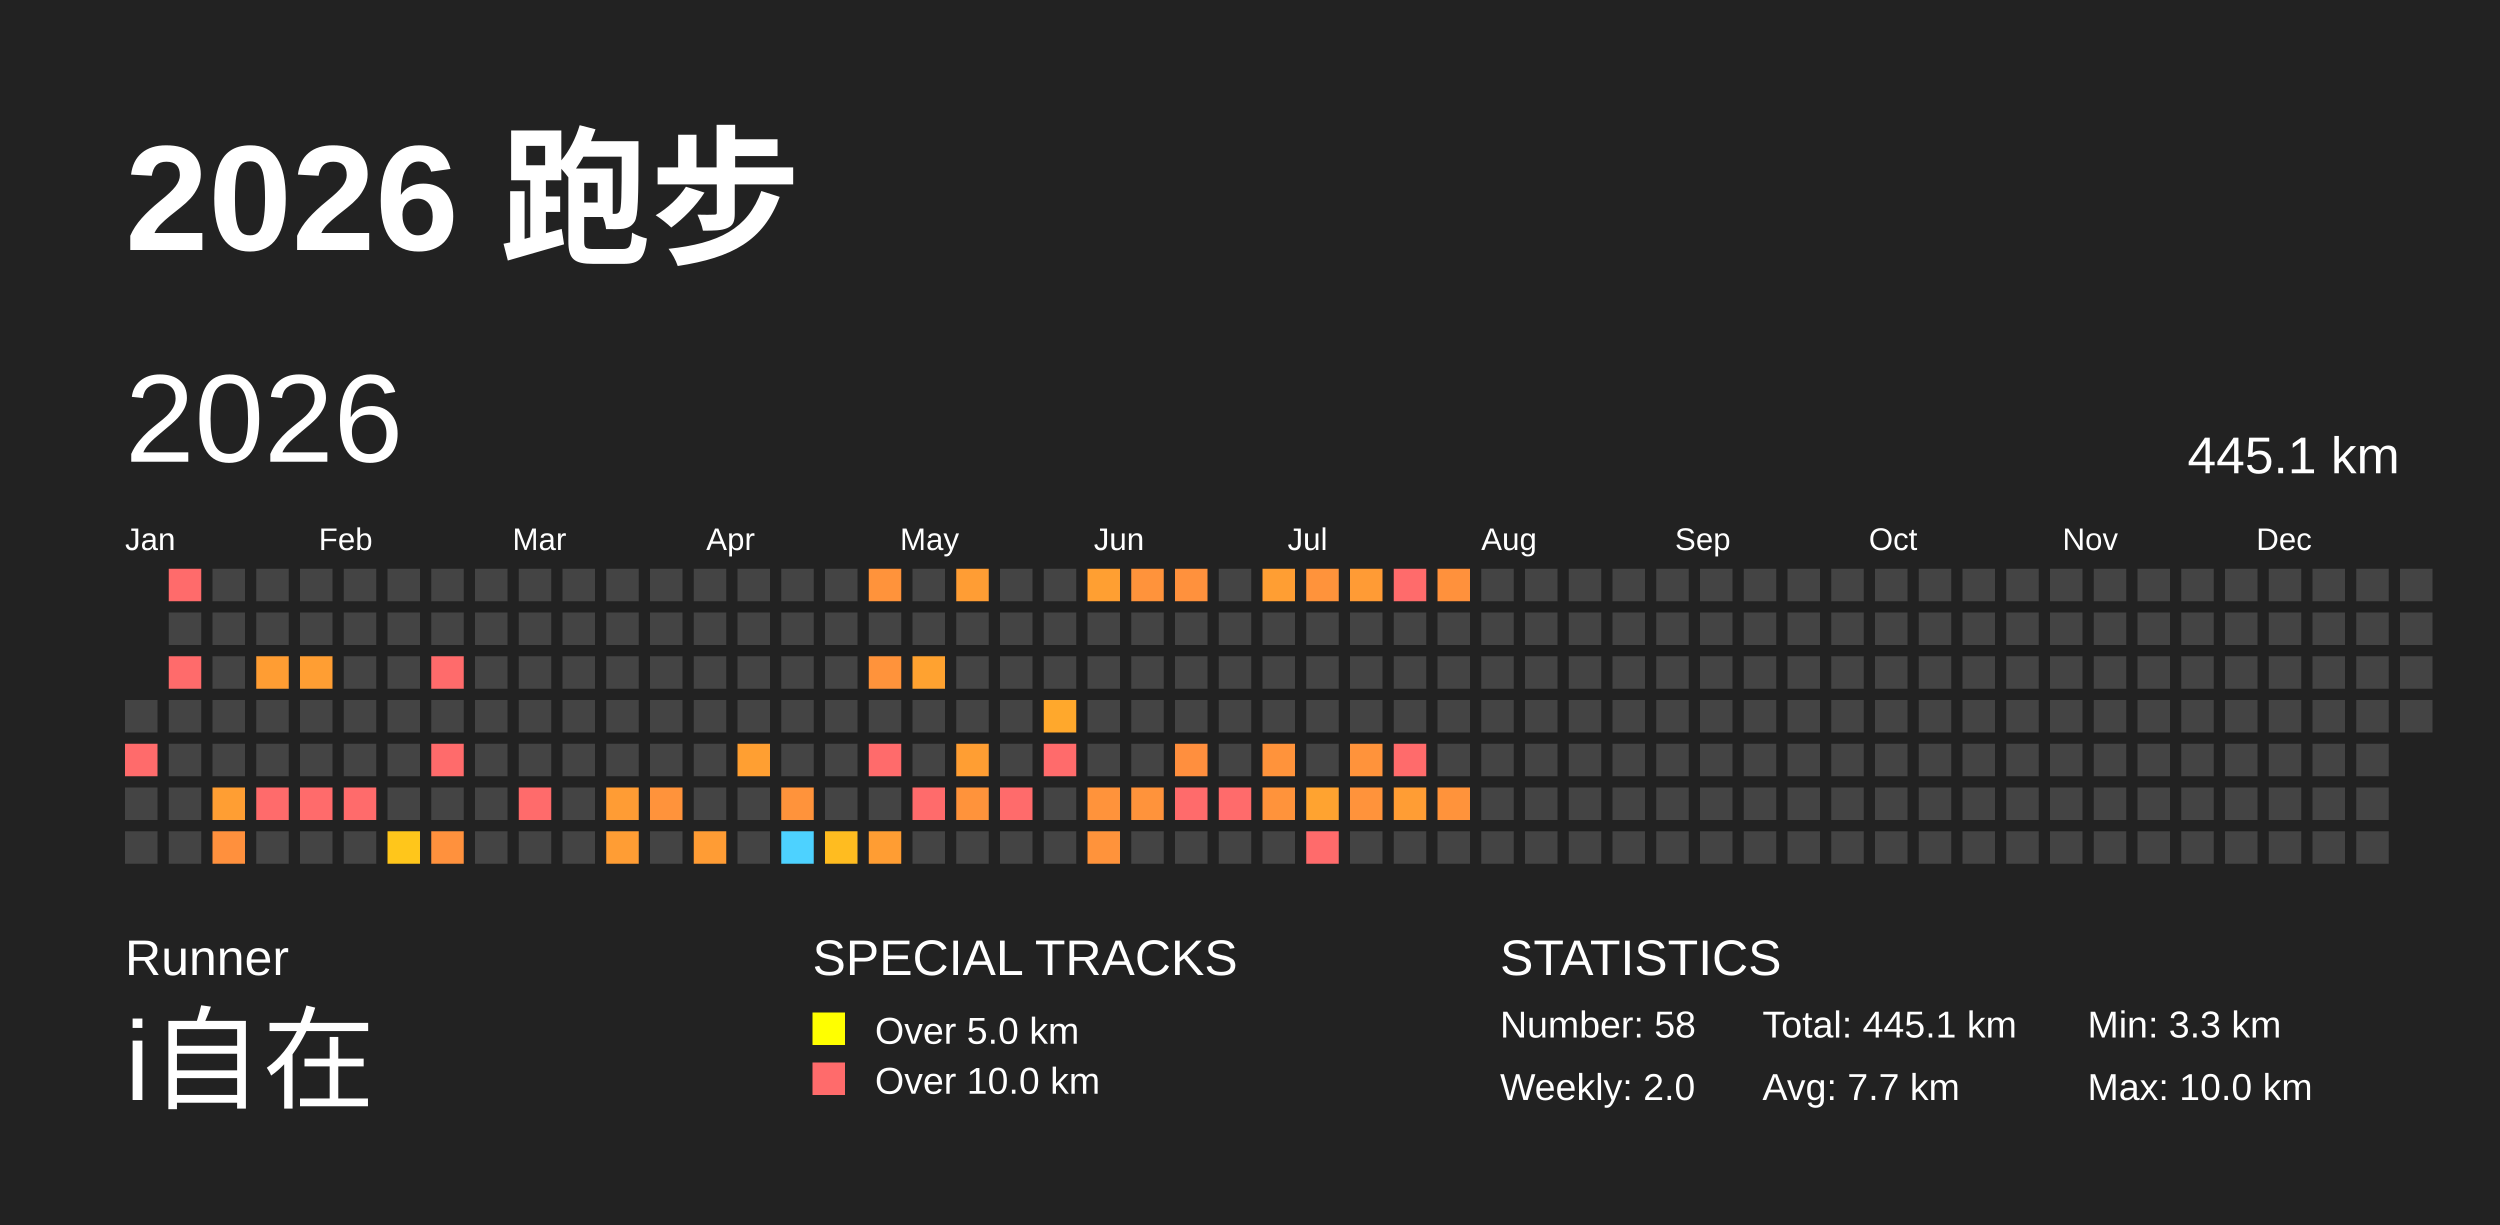
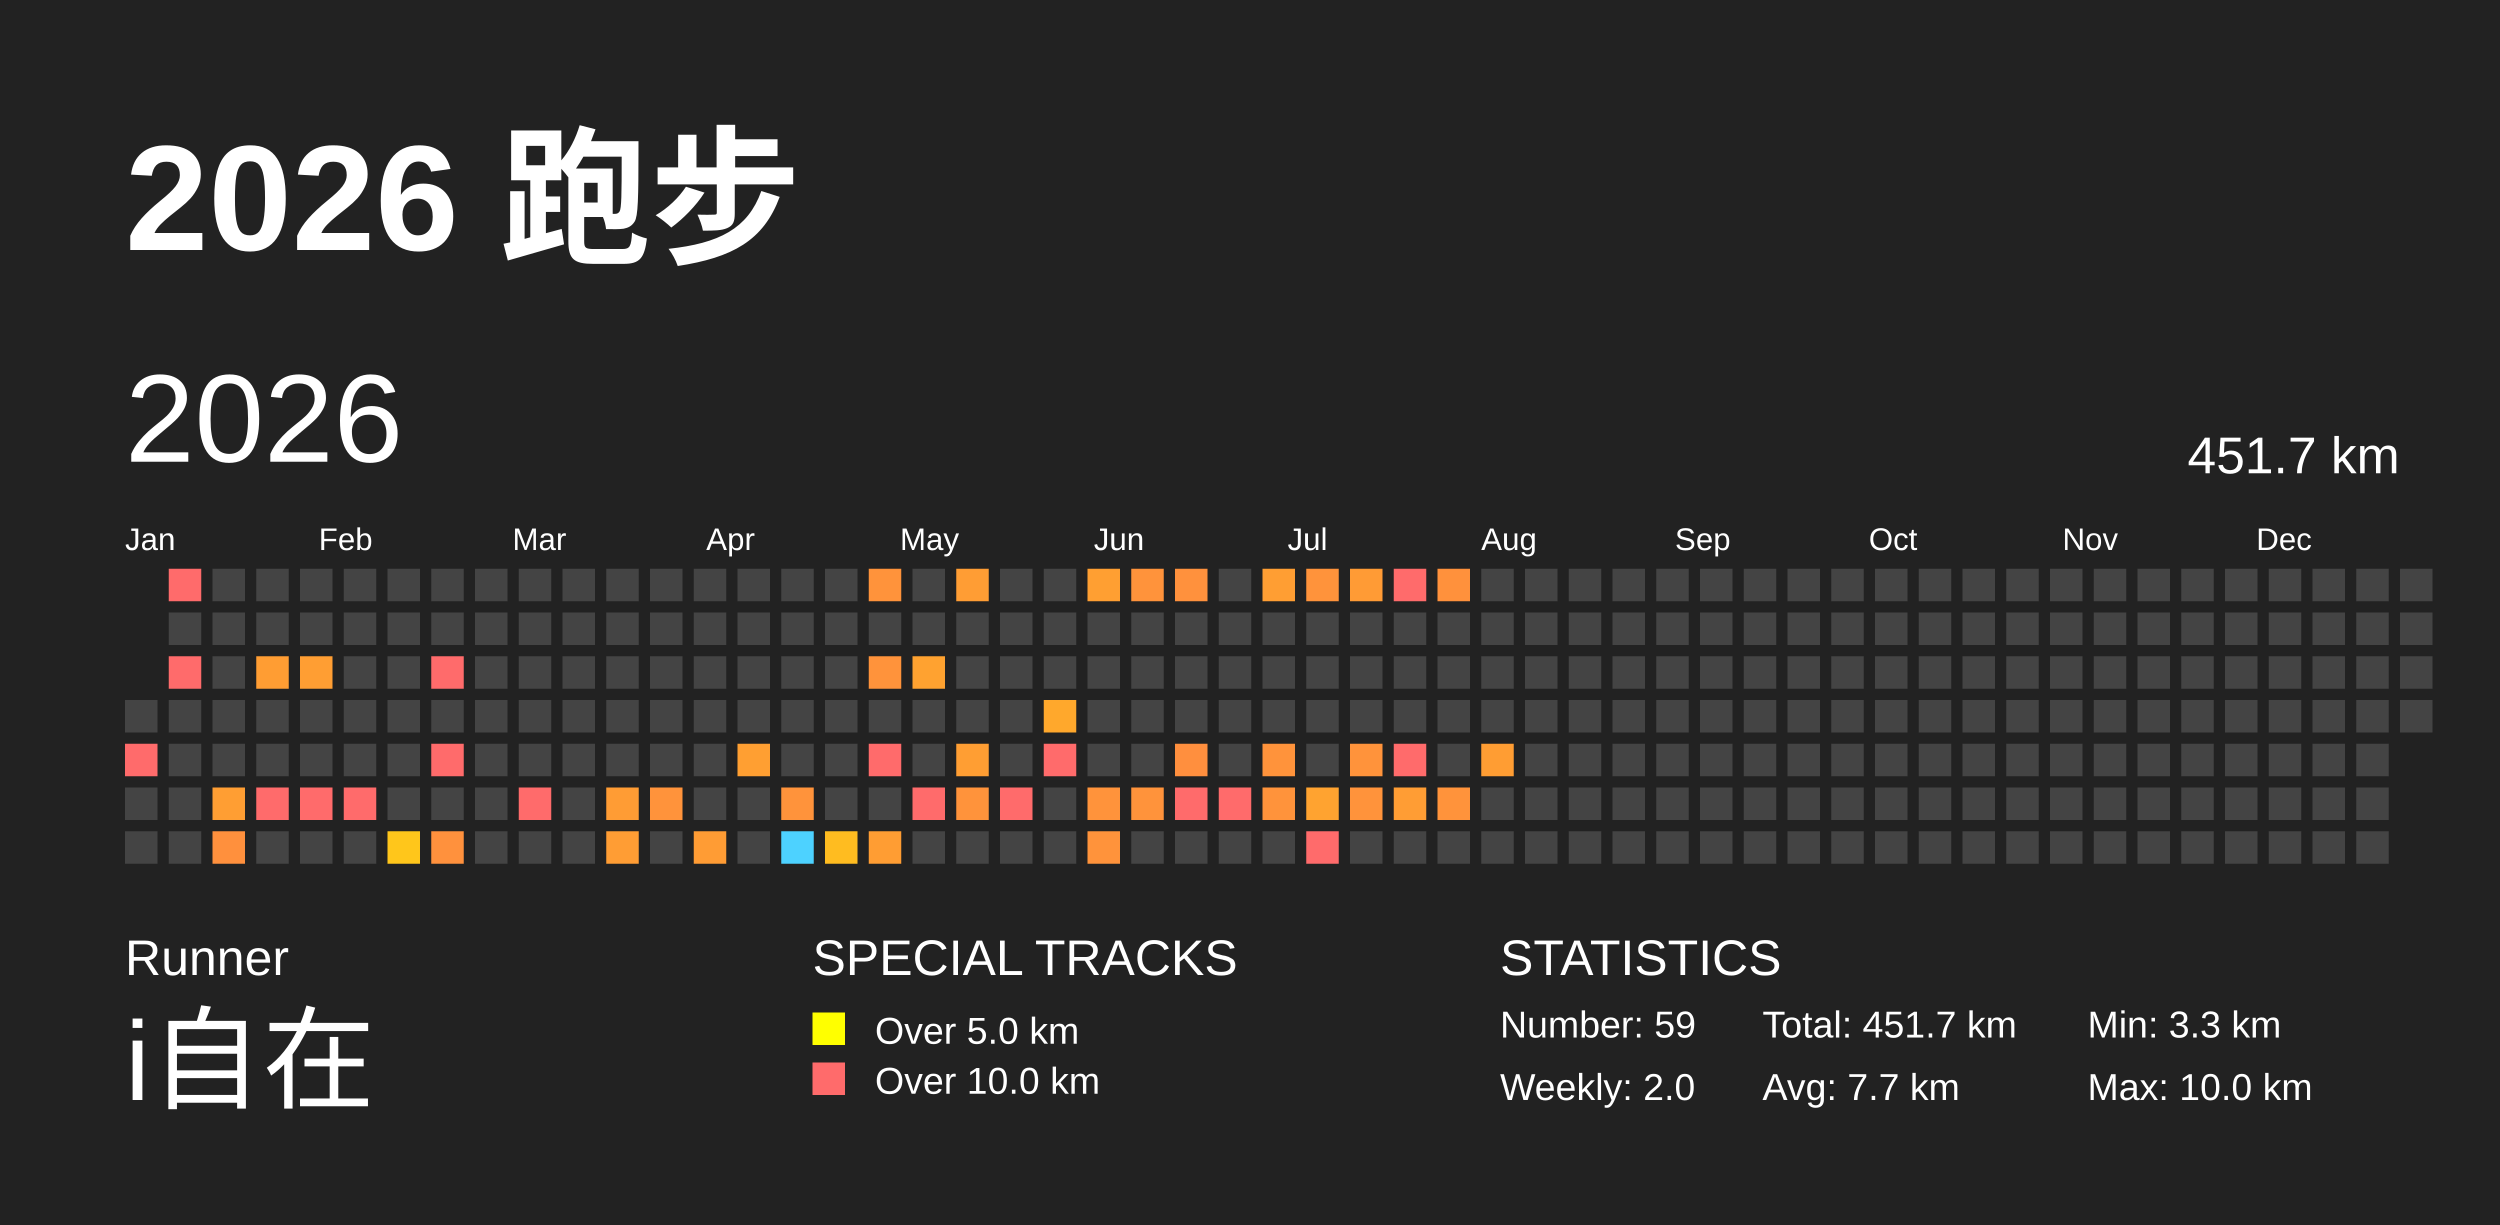
<svg xmlns="http://www.w3.org/2000/svg" baseProfile="full" height="98mm" version="1.1" viewBox="0,0,200,98" width="200mm">
  <defs />
  <rect fill="#222222" height="98" width="200" x="0" y="0" />
  <text fill="#FFFFFF" style="font-size:12px; font-family:Arial; font-weight:bold;" x="10" y="20">2026 跑步</text>
  <text fill="#FFFFFF" style="font-size:4px; font-family:Arial" x="10" y="78">Runner</text>
  <text fill="#FFFFFF" style="font-size:9px; font-family:Arial" x="10" y="88">i自在</text>
  <text fill="#FFFFFF" style="font-size:4px; font-family:Arial" x="65" y="78">SPECIAL TRACKS</text>
  <rect fill="#FFFF00" height="2.6" width="2.6" x="65" y="81" />
  <text fill="#FFFFFF" style="font-size:3px; font-family:Arial" x="70" y="83.5">Over 5.0 km</text>
  <rect fill="#FF6B6B" height="2.6" width="2.6" x="65" y="85" />
  <text fill="#FFFFFF" style="font-size:3px; font-family:Arial" x="70" y="87.5">Over 10.0 km</text>
  <text fill="#FFFFFF" style="font-size:4px; font-family:Arial" x="120" y="78">STATISTICS</text>
-   <text fill="#FFFFFF" style="font-size:3px; font-family:Arial" x="120" y="83">Number: 58</text>
+   <text fill="#FFFFFF" style="font-size:3px; font-family:Arial" x="120" y="83">Number: 59</text>
  <text fill="#FFFFFF" style="font-size:3px; font-family:Arial" x="120" y="88">Weekly: 2.0</text>
-   <text fill="#FFFFFF" style="font-size:3px; font-family:Arial" x="141" y="83">Total: 445.1 km</text>
+   <text fill="#FFFFFF" style="font-size:3px; font-family:Arial" x="141" y="83">Total: 451.7 km</text>
  <text fill="#FFFFFF" style="font-size:3px; font-family:Arial" x="141" y="88">Avg: 7.7 km</text>
  <text fill="#FFFFFF" style="font-size:3px; font-family:Arial" x="167" y="83">Min: 3.3 km</text>
  <text fill="#FFFFFF" style="font-size:3px; font-family:Arial" x="167" y="88">Max: 10.0 km</text>
  <text dominant-baseline="hanging" fill="#FFFFFF" style="font-size:10.0px; font-family:Arial;" x="10" y="30">2026</text>
-   <text dominant-baseline="hanging" fill="#FFFFFF" style="font-size:4.125px; font-family:Arial;" x="175" y="35">445.1 km</text>
+   <text dominant-baseline="hanging" fill="#FFFFFF" style="font-size:4.125px; font-family:Arial;" x="175" y="35">451.7 km</text>
  <text fill="#FFFFFF" style="font-size:2.5px; font-family:Arial" x="10.0" y="44">Jan</text>
  <text fill="#FFFFFF" style="font-size:2.5px; font-family:Arial" x="25.5" y="44">Feb</text>
  <text fill="#FFFFFF" style="font-size:2.5px; font-family:Arial" x="41.0" y="44">Mar</text>
  <text fill="#FFFFFF" style="font-size:2.5px; font-family:Arial" x="56.5" y="44">Apr</text>
  <text fill="#FFFFFF" style="font-size:2.5px; font-family:Arial" x="72.0" y="44">May</text>
  <text fill="#FFFFFF" style="font-size:2.5px; font-family:Arial" x="87.5" y="44">Jun</text>
  <text fill="#FFFFFF" style="font-size:2.5px; font-family:Arial" x="103.0" y="44">Jul</text>
  <text fill="#FFFFFF" style="font-size:2.5px; font-family:Arial" x="118.5" y="44">Aug</text>
  <text fill="#FFFFFF" style="font-size:2.5px; font-family:Arial" x="134.0" y="44">Sep</text>
  <text fill="#FFFFFF" style="font-size:2.5px; font-family:Arial" x="149.5" y="44">Oct</text>
  <text fill="#FFFFFF" style="font-size:2.5px; font-family:Arial" x="165.0" y="44">Nov</text>
  <text fill="#FFFFFF" style="font-size:2.5px; font-family:Arial" x="180.5" y="44">Dec</text>
  <rect fill="#444444" height="2.6" width="2.6" x="10.0" y="56.0" />
  <rect fill="#FF6B6B" height="2.6" width="2.6" x="10.0" y="59.5" />
  <rect fill="#444444" height="2.6" width="2.6" x="10.0" y="63.0" />
  <rect fill="#444444" height="2.6" width="2.6" x="10.0" y="66.5" />
  <rect fill="#FF6B6B" height="2.6" width="2.6" x="13.5" y="45.5" />
  <rect fill="#444444" height="2.6" width="2.6" x="13.5" y="49.0" />
  <rect fill="#FF6B6B" height="2.6" width="2.6" x="13.5" y="52.5" />
  <rect fill="#444444" height="2.6" width="2.6" x="13.5" y="56.0" />
  <rect fill="#444444" height="2.6" width="2.6" x="13.5" y="59.5" />
  <rect fill="#444444" height="2.6" width="2.6" x="13.5" y="63.0" />
  <rect fill="#444444" height="2.6" width="2.6" x="13.5" y="66.5" />
  <rect fill="#444444" height="2.6" width="2.6" x="17.0" y="45.5" />
  <rect fill="#444444" height="2.6" width="2.6" x="17.0" y="49.0" />
  <rect fill="#444444" height="2.6" width="2.6" x="17.0" y="52.5" />
  <rect fill="#444444" height="2.6" width="2.6" x="17.0" y="56.0" />
  <rect fill="#444444" height="2.6" width="2.6" x="17.0" y="59.5" />
  <rect fill="#ff9e33" height="2.6" width="2.6" x="17.0" y="63.0" />
  <rect fill="#ff903d" height="2.6" width="2.6" x="17.0" y="66.5" />
  <rect fill="#444444" height="2.6" width="2.6" x="20.5" y="45.5" />
  <rect fill="#444444" height="2.6" width="2.6" x="20.5" y="49.0" />
  <rect fill="#ff9d33" height="2.6" width="2.6" x="20.5" y="52.5" />
  <rect fill="#444444" height="2.6" width="2.6" x="20.5" y="56.0" />
  <rect fill="#444444" height="2.6" width="2.6" x="20.5" y="59.5" />
  <rect fill="#FF6B6B" height="2.6" width="2.6" x="20.5" y="63.0" />
  <rect fill="#444444" height="2.6" width="2.6" x="20.5" y="66.5" />
  <rect fill="#444444" height="2.6" width="2.6" x="24.0" y="45.5" />
  <rect fill="#444444" height="2.6" width="2.6" x="24.0" y="49.0" />
  <rect fill="#ff9e33" height="2.6" width="2.6" x="24.0" y="52.5" />
  <rect fill="#444444" height="2.6" width="2.6" x="24.0" y="56.0" />
  <rect fill="#444444" height="2.6" width="2.6" x="24.0" y="59.5" />
  <rect fill="#FF6B6B" height="2.6" width="2.6" x="24.0" y="63.0" />
  <rect fill="#444444" height="2.6" width="2.6" x="24.0" y="66.5" />
  <rect fill="#444444" height="2.6" width="2.6" x="27.5" y="45.5" />
  <rect fill="#444444" height="2.6" width="2.6" x="27.5" y="49.0" />
  <rect fill="#444444" height="2.6" width="2.6" x="27.5" y="52.5" />
  <rect fill="#444444" height="2.6" width="2.6" x="27.5" y="56.0" />
  <rect fill="#444444" height="2.6" width="2.6" x="27.5" y="59.5" />
  <rect fill="#FF6B6B" height="2.6" width="2.6" x="27.5" y="63.0" />
  <rect fill="#444444" height="2.6" width="2.6" x="27.5" y="66.5" />
  <rect fill="#444444" height="2.6" width="2.6" x="31.0" y="45.5" />
  <rect fill="#444444" height="2.6" width="2.6" x="31.0" y="49.0" />
  <rect fill="#444444" height="2.6" width="2.6" x="31.0" y="52.5" />
  <rect fill="#444444" height="2.6" width="2.6" x="31.0" y="56.0" />
  <rect fill="#444444" height="2.6" width="2.6" x="31.0" y="59.5" />
  <rect fill="#444444" height="2.6" width="2.6" x="31.0" y="63.0" />
  <rect fill="#ffc61b" height="2.6" width="2.6" x="31.0" y="66.5" />
  <rect fill="#444444" height="2.6" width="2.6" x="34.5" y="45.5" />
  <rect fill="#444444" height="2.6" width="2.6" x="34.5" y="49.0" />
  <rect fill="#FF6B6B" height="2.6" width="2.6" x="34.5" y="52.5" />
  <rect fill="#444444" height="2.6" width="2.6" x="34.5" y="56.0" />
  <rect fill="#FF6B6B" height="2.6" width="2.6" x="34.5" y="59.5" />
  <rect fill="#444444" height="2.6" width="2.6" x="34.5" y="63.0" />
  <rect fill="#ff913d" height="2.6" width="2.6" x="34.5" y="66.5" />
  <rect fill="#444444" height="2.6" width="2.6" x="38.0" y="45.5" />
  <rect fill="#444444" height="2.6" width="2.6" x="38.0" y="49.0" />
  <rect fill="#444444" height="2.6" width="2.6" x="38.0" y="52.5" />
  <rect fill="#444444" height="2.6" width="2.6" x="38.0" y="56.0" />
  <rect fill="#444444" height="2.6" width="2.6" x="38.0" y="59.5" />
  <rect fill="#444444" height="2.6" width="2.6" x="38.0" y="63.0" />
  <rect fill="#444444" height="2.6" width="2.6" x="38.0" y="66.5" />
  <rect fill="#444444" height="2.6" width="2.6" x="41.5" y="45.5" />
  <rect fill="#444444" height="2.6" width="2.6" x="41.5" y="49.0" />
  <rect fill="#444444" height="2.6" width="2.6" x="41.5" y="52.5" />
  <rect fill="#444444" height="2.6" width="2.6" x="41.5" y="56.0" />
  <rect fill="#444444" height="2.6" width="2.6" x="41.5" y="59.5" />
  <rect fill="#FF6B6B" height="2.6" width="2.6" x="41.5" y="63.0" />
  <rect fill="#444444" height="2.6" width="2.6" x="41.5" y="66.5" />
  <rect fill="#444444" height="2.6" width="2.6" x="45.0" y="45.5" />
  <rect fill="#444444" height="2.6" width="2.6" x="45.0" y="49.0" />
  <rect fill="#444444" height="2.6" width="2.6" x="45.0" y="52.5" />
  <rect fill="#444444" height="2.6" width="2.6" x="45.0" y="56.0" />
  <rect fill="#444444" height="2.6" width="2.6" x="45.0" y="59.5" />
  <rect fill="#444444" height="2.6" width="2.6" x="45.0" y="63.0" />
  <rect fill="#444444" height="2.6" width="2.6" x="45.0" y="66.5" />
  <rect fill="#444444" height="2.6" width="2.6" x="48.5" y="45.5" />
  <rect fill="#444444" height="2.6" width="2.6" x="48.5" y="49.0" />
  <rect fill="#444444" height="2.6" width="2.6" x="48.5" y="52.5" />
  <rect fill="#444444" height="2.6" width="2.6" x="48.5" y="56.0" />
  <rect fill="#444444" height="2.6" width="2.6" x="48.5" y="59.5" />
  <rect fill="#ff9c34" height="2.6" width="2.6" x="48.5" y="63.0" />
  <rect fill="#ff9d34" height="2.6" width="2.6" x="48.5" y="66.5" />
  <rect fill="#444444" height="2.6" width="2.6" x="52.0" y="45.5" />
  <rect fill="#444444" height="2.6" width="2.6" x="52.0" y="49.0" />
  <rect fill="#444444" height="2.6" width="2.6" x="52.0" y="52.5" />
  <rect fill="#444444" height="2.6" width="2.6" x="52.0" y="56.0" />
  <rect fill="#444444" height="2.6" width="2.6" x="52.0" y="59.5" />
  <rect fill="#ff933b" height="2.6" width="2.6" x="52.0" y="63.0" />
  <rect fill="#444444" height="2.6" width="2.6" x="52.0" y="66.5" />
  <rect fill="#444444" height="2.6" width="2.6" x="55.5" y="45.5" />
  <rect fill="#444444" height="2.6" width="2.6" x="55.5" y="49.0" />
  <rect fill="#444444" height="2.6" width="2.6" x="55.5" y="52.5" />
  <rect fill="#444444" height="2.6" width="2.6" x="55.5" y="56.0" />
  <rect fill="#444444" height="2.6" width="2.6" x="55.5" y="59.5" />
  <rect fill="#444444" height="2.6" width="2.6" x="55.5" y="63.0" />
  <rect fill="#ff9c34" height="2.6" width="2.6" x="55.5" y="66.5" />
  <rect fill="#444444" height="2.6" width="2.6" x="59.0" y="45.5" />
  <rect fill="#444444" height="2.6" width="2.6" x="59.0" y="49.0" />
  <rect fill="#444444" height="2.6" width="2.6" x="59.0" y="52.5" />
  <rect fill="#444444" height="2.6" width="2.6" x="59.0" y="56.0" />
  <rect fill="#ff9f32" height="2.6" width="2.6" x="59.0" y="59.5" />
  <rect fill="#444444" height="2.6" width="2.6" x="59.0" y="63.0" />
  <rect fill="#444444" height="2.6" width="2.6" x="59.0" y="66.5" />
  <rect fill="#444444" height="2.6" width="2.6" x="62.5" y="45.5" />
  <rect fill="#444444" height="2.6" width="2.6" x="62.5" y="49.0" />
  <rect fill="#444444" height="2.6" width="2.6" x="62.5" y="52.5" />
  <rect fill="#444444" height="2.6" width="2.6" x="62.5" y="56.0" />
  <rect fill="#444444" height="2.6" width="2.6" x="62.5" y="59.5" />
  <rect fill="#ff933b" height="2.6" width="2.6" x="62.5" y="63.0" />
  <rect fill="#4dd2ff" height="2.6" width="2.6" x="62.5" y="66.5" />
  <rect fill="#444444" height="2.6" width="2.6" x="66.0" y="45.5" />
  <rect fill="#444444" height="2.6" width="2.6" x="66.0" y="49.0" />
  <rect fill="#444444" height="2.6" width="2.6" x="66.0" y="52.5" />
  <rect fill="#444444" height="2.6" width="2.6" x="66.0" y="56.0" />
  <rect fill="#444444" height="2.6" width="2.6" x="66.0" y="59.5" />
  <rect fill="#444444" height="2.6" width="2.6" x="66.0" y="63.0" />
  <rect fill="#ffbc20" height="2.6" width="2.6" x="66.0" y="66.5" />
  <rect fill="#ff933b" height="2.6" width="2.6" x="69.5" y="45.5" />
  <rect fill="#444444" height="2.6" width="2.6" x="69.5" y="49.0" />
  <rect fill="#ff933b" height="2.6" width="2.6" x="69.5" y="52.5" />
  <rect fill="#444444" height="2.6" width="2.6" x="69.5" y="56.0" />
  <rect fill="#FF6B6B" height="2.6" width="2.6" x="69.5" y="59.5" />
  <rect fill="#444444" height="2.6" width="2.6" x="69.5" y="63.0" />
  <rect fill="#ff9d33" height="2.6" width="2.6" x="69.5" y="66.5" />
  <rect fill="#444444" height="2.6" width="2.6" x="73.0" y="45.5" />
  <rect fill="#444444" height="2.6" width="2.6" x="73.0" y="49.0" />
  <rect fill="#ffa230" height="2.6" width="2.6" x="73.0" y="52.5" />
  <rect fill="#444444" height="2.6" width="2.6" x="73.0" y="56.0" />
  <rect fill="#444444" height="2.6" width="2.6" x="73.0" y="59.5" />
  <rect fill="#FF6B6B" height="2.6" width="2.6" x="73.0" y="63.0" />
  <rect fill="#444444" height="2.6" width="2.6" x="73.0" y="66.5" />
  <rect fill="#ff9d34" height="2.6" width="2.6" x="76.5" y="45.5" />
  <rect fill="#444444" height="2.6" width="2.6" x="76.5" y="49.0" />
  <rect fill="#444444" height="2.6" width="2.6" x="76.5" y="52.5" />
  <rect fill="#444444" height="2.6" width="2.6" x="76.5" y="56.0" />
  <rect fill="#ff9e33" height="2.6" width="2.6" x="76.5" y="59.5" />
  <rect fill="#ff933b" height="2.6" width="2.6" x="76.5" y="63.0" />
  <rect fill="#444444" height="2.6" width="2.6" x="76.5" y="66.5" />
  <rect fill="#444444" height="2.6" width="2.6" x="80.0" y="45.5" />
  <rect fill="#444444" height="2.6" width="2.6" x="80.0" y="49.0" />
  <rect fill="#444444" height="2.6" width="2.6" x="80.0" y="52.5" />
  <rect fill="#444444" height="2.6" width="2.6" x="80.0" y="56.0" />
  <rect fill="#444444" height="2.6" width="2.6" x="80.0" y="59.5" />
  <rect fill="#FF6B6B" height="2.6" width="2.6" x="80.0" y="63.0" />
  <rect fill="#444444" height="2.6" width="2.6" x="80.0" y="66.5" />
  <rect fill="#444444" height="2.6" width="2.6" x="83.5" y="45.5" />
  <rect fill="#444444" height="2.6" width="2.6" x="83.5" y="49.0" />
  <rect fill="#444444" height="2.6" width="2.6" x="83.5" y="52.5" />
  <rect fill="#ffa82c" height="2.6" width="2.6" x="83.5" y="56.0" />
  <rect fill="#FF6B6B" height="2.6" width="2.6" x="83.5" y="59.5" />
  <rect fill="#444444" height="2.6" width="2.6" x="83.5" y="63.0" />
  <rect fill="#444444" height="2.6" width="2.6" x="83.5" y="66.5" />
  <rect fill="#ff9f32" height="2.6" width="2.6" x="87.0" y="45.5" />
  <rect fill="#444444" height="2.6" width="2.6" x="87.0" y="49.0" />
  <rect fill="#444444" height="2.6" width="2.6" x="87.0" y="52.5" />
  <rect fill="#444444" height="2.6" width="2.6" x="87.0" y="56.0" />
  <rect fill="#444444" height="2.6" width="2.6" x="87.0" y="59.5" />
  <rect fill="#ff933b" height="2.6" width="2.6" x="87.0" y="63.0" />
  <rect fill="#ff933b" height="2.6" width="2.6" x="87.0" y="66.5" />
  <rect fill="#ff933b" height="2.6" width="2.6" x="90.5" y="45.5" />
  <rect fill="#444444" height="2.6" width="2.6" x="90.5" y="49.0" />
  <rect fill="#444444" height="2.6" width="2.6" x="90.5" y="52.5" />
  <rect fill="#444444" height="2.6" width="2.6" x="90.5" y="56.0" />
  <rect fill="#444444" height="2.6" width="2.6" x="90.5" y="59.5" />
  <rect fill="#ff933b" height="2.6" width="2.6" x="90.5" y="63.0" />
  <rect fill="#444444" height="2.6" width="2.6" x="90.5" y="66.5" />
  <rect fill="#ff913d" height="2.6" width="2.6" x="94.0" y="45.5" />
  <rect fill="#444444" height="2.6" width="2.6" x="94.0" y="49.0" />
  <rect fill="#444444" height="2.6" width="2.6" x="94.0" y="52.5" />
  <rect fill="#444444" height="2.6" width="2.6" x="94.0" y="56.0" />
  <rect fill="#ff8f3e" height="2.6" width="2.6" x="94.0" y="59.5" />
  <rect fill="#FF6B6B" height="2.6" width="2.6" x="94.0" y="63.0" />
  <rect fill="#444444" height="2.6" width="2.6" x="94.0" y="66.5" />
  <rect fill="#444444" height="2.6" width="2.6" x="97.5" y="45.5" />
  <rect fill="#444444" height="2.6" width="2.6" x="97.5" y="49.0" />
  <rect fill="#444444" height="2.6" width="2.6" x="97.5" y="52.5" />
  <rect fill="#444444" height="2.6" width="2.6" x="97.5" y="56.0" />
  <rect fill="#444444" height="2.6" width="2.6" x="97.5" y="59.5" />
  <rect fill="#FF6B6B" height="2.6" width="2.6" x="97.5" y="63.0" />
  <rect fill="#444444" height="2.6" width="2.6" x="97.5" y="66.5" />
  <rect fill="#ff9e33" height="2.6" width="2.6" x="101.0" y="45.5" />
  <rect fill="#444444" height="2.6" width="2.6" x="101.0" y="49.0" />
  <rect fill="#444444" height="2.6" width="2.6" x="101.0" y="52.5" />
  <rect fill="#444444" height="2.6" width="2.6" x="101.0" y="56.0" />
  <rect fill="#ff933b" height="2.6" width="2.6" x="101.0" y="59.5" />
  <rect fill="#ff933b" height="2.6" width="2.6" x="101.0" y="63.0" />
  <rect fill="#444444" height="2.6" width="2.6" x="101.0" y="66.5" />
  <rect fill="#ff933b" height="2.6" width="2.6" x="104.5" y="45.5" />
  <rect fill="#444444" height="2.6" width="2.6" x="104.5" y="49.0" />
  <rect fill="#444444" height="2.6" width="2.6" x="104.5" y="52.5" />
  <rect fill="#444444" height="2.6" width="2.6" x="104.5" y="56.0" />
  <rect fill="#444444" height="2.6" width="2.6" x="104.5" y="59.5" />
  <rect fill="#ffa330" height="2.6" width="2.6" x="104.5" y="63.0" />
  <rect fill="#FF6B6B" height="2.6" width="2.6" x="104.5" y="66.5" />
  <rect fill="#ff9b35" height="2.6" width="2.6" x="108.0" y="45.5" />
  <rect fill="#444444" height="2.6" width="2.6" x="108.0" y="49.0" />
  <rect fill="#444444" height="2.6" width="2.6" x="108.0" y="52.5" />
  <rect fill="#444444" height="2.6" width="2.6" x="108.0" y="56.0" />
  <rect fill="#ff933b" height="2.6" width="2.6" x="108.0" y="59.5" />
  <rect fill="#ff933b" height="2.6" width="2.6" x="108.0" y="63.0" />
  <rect fill="#444444" height="2.6" width="2.6" x="108.0" y="66.5" />
  <rect fill="#FF6B6B" height="2.6" width="2.6" x="111.5" y="45.5" />
  <rect fill="#444444" height="2.6" width="2.6" x="111.5" y="49.0" />
  <rect fill="#444444" height="2.6" width="2.6" x="111.5" y="52.5" />
  <rect fill="#444444" height="2.6" width="2.6" x="111.5" y="56.0" />
  <rect fill="#FF6B6B" height="2.6" width="2.6" x="111.5" y="59.5" />
  <rect fill="#ff9d34" height="2.6" width="2.6" x="111.5" y="63.0" />
  <rect fill="#444444" height="2.6" width="2.6" x="111.5" y="66.5" />
  <rect fill="#ff913c" height="2.6" width="2.6" x="115.0" y="45.5" />
  <rect fill="#444444" height="2.6" width="2.6" x="115.0" y="49.0" />
  <rect fill="#444444" height="2.6" width="2.6" x="115.0" y="52.5" />
  <rect fill="#444444" height="2.6" width="2.6" x="115.0" y="56.0" />
  <rect fill="#444444" height="2.6" width="2.6" x="115.0" y="59.5" />
  <rect fill="#ff933b" height="2.6" width="2.6" x="115.0" y="63.0" />
  <rect fill="#444444" height="2.6" width="2.6" x="115.0" y="66.5" />
  <rect fill="#444444" height="2.6" width="2.6" x="118.5" y="45.5" />
  <rect fill="#444444" height="2.6" width="2.6" x="118.5" y="49.0" />
  <rect fill="#444444" height="2.6" width="2.6" x="118.5" y="52.5" />
  <rect fill="#444444" height="2.6" width="2.6" x="118.5" y="56.0" />
-   <rect fill="#444444" height="2.6" width="2.6" x="118.5" y="59.5" />
+   <rect fill="#ff9d33" height="2.6" width="2.6" x="118.5" y="59.5" />
  <rect fill="#444444" height="2.6" width="2.6" x="118.5" y="63.0" />
  <rect fill="#444444" height="2.6" width="2.6" x="118.5" y="66.5" />
  <rect fill="#444444" height="2.6" width="2.6" x="122.0" y="45.5" />
  <rect fill="#444444" height="2.6" width="2.6" x="122.0" y="49.0" />
  <rect fill="#444444" height="2.6" width="2.6" x="122.0" y="52.5" />
  <rect fill="#444444" height="2.6" width="2.6" x="122.0" y="56.0" />
  <rect fill="#444444" height="2.6" width="2.6" x="122.0" y="59.5" />
  <rect fill="#444444" height="2.6" width="2.6" x="122.0" y="63.0" />
  <rect fill="#444444" height="2.6" width="2.6" x="122.0" y="66.5" />
  <rect fill="#444444" height="2.6" width="2.6" x="125.5" y="45.5" />
  <rect fill="#444444" height="2.6" width="2.6" x="125.5" y="49.0" />
  <rect fill="#444444" height="2.6" width="2.6" x="125.5" y="52.5" />
  <rect fill="#444444" height="2.6" width="2.6" x="125.5" y="56.0" />
  <rect fill="#444444" height="2.6" width="2.6" x="125.5" y="59.5" />
  <rect fill="#444444" height="2.6" width="2.6" x="125.5" y="63.0" />
  <rect fill="#444444" height="2.6" width="2.6" x="125.5" y="66.5" />
  <rect fill="#444444" height="2.6" width="2.6" x="129.0" y="45.5" />
  <rect fill="#444444" height="2.6" width="2.6" x="129.0" y="49.0" />
  <rect fill="#444444" height="2.6" width="2.6" x="129.0" y="52.5" />
  <rect fill="#444444" height="2.6" width="2.6" x="129.0" y="56.0" />
  <rect fill="#444444" height="2.6" width="2.6" x="129.0" y="59.5" />
  <rect fill="#444444" height="2.6" width="2.6" x="129.0" y="63.0" />
  <rect fill="#444444" height="2.6" width="2.6" x="129.0" y="66.5" />
  <rect fill="#444444" height="2.6" width="2.6" x="132.5" y="45.5" />
  <rect fill="#444444" height="2.6" width="2.6" x="132.5" y="49.0" />
  <rect fill="#444444" height="2.6" width="2.6" x="132.5" y="52.5" />
  <rect fill="#444444" height="2.6" width="2.6" x="132.5" y="56.0" />
  <rect fill="#444444" height="2.6" width="2.6" x="132.5" y="59.5" />
  <rect fill="#444444" height="2.6" width="2.6" x="132.5" y="63.0" />
  <rect fill="#444444" height="2.6" width="2.6" x="132.5" y="66.5" />
  <rect fill="#444444" height="2.6" width="2.6" x="136.0" y="45.5" />
  <rect fill="#444444" height="2.6" width="2.6" x="136.0" y="49.0" />
  <rect fill="#444444" height="2.6" width="2.6" x="136.0" y="52.5" />
  <rect fill="#444444" height="2.6" width="2.6" x="136.0" y="56.0" />
  <rect fill="#444444" height="2.6" width="2.6" x="136.0" y="59.5" />
  <rect fill="#444444" height="2.6" width="2.6" x="136.0" y="63.0" />
  <rect fill="#444444" height="2.6" width="2.6" x="136.0" y="66.5" />
  <rect fill="#444444" height="2.6" width="2.6" x="139.5" y="45.5" />
  <rect fill="#444444" height="2.6" width="2.6" x="139.5" y="49.0" />
  <rect fill="#444444" height="2.6" width="2.6" x="139.5" y="52.5" />
  <rect fill="#444444" height="2.6" width="2.6" x="139.5" y="56.0" />
  <rect fill="#444444" height="2.6" width="2.6" x="139.5" y="59.5" />
  <rect fill="#444444" height="2.6" width="2.6" x="139.5" y="63.0" />
  <rect fill="#444444" height="2.6" width="2.6" x="139.5" y="66.5" />
  <rect fill="#444444" height="2.6" width="2.6" x="143.0" y="45.5" />
  <rect fill="#444444" height="2.6" width="2.6" x="143.0" y="49.0" />
  <rect fill="#444444" height="2.6" width="2.6" x="143.0" y="52.5" />
  <rect fill="#444444" height="2.6" width="2.6" x="143.0" y="56.0" />
  <rect fill="#444444" height="2.6" width="2.6" x="143.0" y="59.5" />
  <rect fill="#444444" height="2.6" width="2.6" x="143.0" y="63.0" />
  <rect fill="#444444" height="2.6" width="2.6" x="143.0" y="66.5" />
  <rect fill="#444444" height="2.6" width="2.6" x="146.5" y="45.5" />
  <rect fill="#444444" height="2.6" width="2.6" x="146.5" y="49.0" />
  <rect fill="#444444" height="2.6" width="2.6" x="146.5" y="52.5" />
  <rect fill="#444444" height="2.6" width="2.6" x="146.5" y="56.0" />
  <rect fill="#444444" height="2.6" width="2.6" x="146.5" y="59.5" />
  <rect fill="#444444" height="2.6" width="2.6" x="146.5" y="63.0" />
  <rect fill="#444444" height="2.6" width="2.6" x="146.5" y="66.5" />
  <rect fill="#444444" height="2.6" width="2.6" x="150.0" y="45.5" />
  <rect fill="#444444" height="2.6" width="2.6" x="150.0" y="49.0" />
  <rect fill="#444444" height="2.6" width="2.6" x="150.0" y="52.5" />
  <rect fill="#444444" height="2.6" width="2.6" x="150.0" y="56.0" />
  <rect fill="#444444" height="2.6" width="2.6" x="150.0" y="59.5" />
  <rect fill="#444444" height="2.6" width="2.6" x="150.0" y="63.0" />
  <rect fill="#444444" height="2.6" width="2.6" x="150.0" y="66.5" />
  <rect fill="#444444" height="2.6" width="2.6" x="153.5" y="45.5" />
  <rect fill="#444444" height="2.6" width="2.6" x="153.5" y="49.0" />
  <rect fill="#444444" height="2.6" width="2.6" x="153.5" y="52.5" />
  <rect fill="#444444" height="2.6" width="2.6" x="153.5" y="56.0" />
  <rect fill="#444444" height="2.6" width="2.6" x="153.5" y="59.5" />
  <rect fill="#444444" height="2.6" width="2.6" x="153.5" y="63.0" />
  <rect fill="#444444" height="2.6" width="2.6" x="153.5" y="66.5" />
  <rect fill="#444444" height="2.6" width="2.6" x="157.0" y="45.5" />
  <rect fill="#444444" height="2.6" width="2.6" x="157.0" y="49.0" />
  <rect fill="#444444" height="2.6" width="2.6" x="157.0" y="52.5" />
  <rect fill="#444444" height="2.6" width="2.6" x="157.0" y="56.0" />
  <rect fill="#444444" height="2.6" width="2.6" x="157.0" y="59.5" />
  <rect fill="#444444" height="2.6" width="2.6" x="157.0" y="63.0" />
  <rect fill="#444444" height="2.6" width="2.6" x="157.0" y="66.5" />
  <rect fill="#444444" height="2.6" width="2.6" x="160.5" y="45.5" />
  <rect fill="#444444" height="2.6" width="2.6" x="160.5" y="49.0" />
  <rect fill="#444444" height="2.6" width="2.6" x="160.5" y="52.5" />
  <rect fill="#444444" height="2.6" width="2.6" x="160.5" y="56.0" />
  <rect fill="#444444" height="2.6" width="2.6" x="160.5" y="59.5" />
  <rect fill="#444444" height="2.6" width="2.6" x="160.5" y="63.0" />
  <rect fill="#444444" height="2.6" width="2.6" x="160.5" y="66.5" />
  <rect fill="#444444" height="2.6" width="2.6" x="164.0" y="45.5" />
  <rect fill="#444444" height="2.6" width="2.6" x="164.0" y="49.0" />
  <rect fill="#444444" height="2.6" width="2.6" x="164.0" y="52.5" />
  <rect fill="#444444" height="2.6" width="2.6" x="164.0" y="56.0" />
  <rect fill="#444444" height="2.6" width="2.6" x="164.0" y="59.5" />
  <rect fill="#444444" height="2.6" width="2.6" x="164.0" y="63.0" />
  <rect fill="#444444" height="2.6" width="2.6" x="164.0" y="66.5" />
  <rect fill="#444444" height="2.6" width="2.6" x="167.5" y="45.5" />
  <rect fill="#444444" height="2.6" width="2.6" x="167.5" y="49.0" />
  <rect fill="#444444" height="2.6" width="2.6" x="167.5" y="52.5" />
  <rect fill="#444444" height="2.6" width="2.6" x="167.5" y="56.0" />
  <rect fill="#444444" height="2.6" width="2.6" x="167.5" y="59.5" />
  <rect fill="#444444" height="2.6" width="2.6" x="167.5" y="63.0" />
  <rect fill="#444444" height="2.6" width="2.6" x="167.5" y="66.5" />
  <rect fill="#444444" height="2.6" width="2.6" x="171.0" y="45.5" />
  <rect fill="#444444" height="2.6" width="2.6" x="171.0" y="49.0" />
  <rect fill="#444444" height="2.6" width="2.6" x="171.0" y="52.5" />
  <rect fill="#444444" height="2.6" width="2.6" x="171.0" y="56.0" />
  <rect fill="#444444" height="2.6" width="2.6" x="171.0" y="59.5" />
  <rect fill="#444444" height="2.6" width="2.6" x="171.0" y="63.0" />
  <rect fill="#444444" height="2.6" width="2.6" x="171.0" y="66.5" />
  <rect fill="#444444" height="2.6" width="2.6" x="174.5" y="45.5" />
  <rect fill="#444444" height="2.6" width="2.6" x="174.5" y="49.0" />
  <rect fill="#444444" height="2.6" width="2.6" x="174.5" y="52.5" />
  <rect fill="#444444" height="2.6" width="2.6" x="174.5" y="56.0" />
  <rect fill="#444444" height="2.6" width="2.6" x="174.5" y="59.5" />
  <rect fill="#444444" height="2.6" width="2.6" x="174.5" y="63.0" />
  <rect fill="#444444" height="2.6" width="2.6" x="174.5" y="66.5" />
  <rect fill="#444444" height="2.6" width="2.6" x="178.0" y="45.5" />
  <rect fill="#444444" height="2.6" width="2.6" x="178.0" y="49.0" />
  <rect fill="#444444" height="2.6" width="2.6" x="178.0" y="52.5" />
  <rect fill="#444444" height="2.6" width="2.6" x="178.0" y="56.0" />
  <rect fill="#444444" height="2.6" width="2.6" x="178.0" y="59.5" />
  <rect fill="#444444" height="2.6" width="2.6" x="178.0" y="63.0" />
  <rect fill="#444444" height="2.6" width="2.6" x="178.0" y="66.5" />
  <rect fill="#444444" height="2.6" width="2.6" x="181.5" y="45.5" />
  <rect fill="#444444" height="2.6" width="2.6" x="181.5" y="49.0" />
  <rect fill="#444444" height="2.6" width="2.6" x="181.5" y="52.5" />
  <rect fill="#444444" height="2.6" width="2.6" x="181.5" y="56.0" />
  <rect fill="#444444" height="2.6" width="2.6" x="181.5" y="59.5" />
  <rect fill="#444444" height="2.6" width="2.6" x="181.5" y="63.0" />
  <rect fill="#444444" height="2.6" width="2.6" x="181.5" y="66.5" />
  <rect fill="#444444" height="2.6" width="2.6" x="185.0" y="45.5" />
  <rect fill="#444444" height="2.6" width="2.6" x="185.0" y="49.0" />
  <rect fill="#444444" height="2.6" width="2.6" x="185.0" y="52.5" />
  <rect fill="#444444" height="2.6" width="2.6" x="185.0" y="56.0" />
  <rect fill="#444444" height="2.6" width="2.6" x="185.0" y="59.5" />
  <rect fill="#444444" height="2.6" width="2.6" x="185.0" y="63.0" />
  <rect fill="#444444" height="2.6" width="2.6" x="185.0" y="66.5" />
  <rect fill="#444444" height="2.6" width="2.6" x="188.5" y="45.5" />
  <rect fill="#444444" height="2.6" width="2.6" x="188.5" y="49.0" />
  <rect fill="#444444" height="2.6" width="2.6" x="188.5" y="52.5" />
  <rect fill="#444444" height="2.6" width="2.6" x="188.5" y="56.0" />
  <rect fill="#444444" height="2.6" width="2.6" x="188.5" y="59.5" />
  <rect fill="#444444" height="2.6" width="2.6" x="188.5" y="63.0" />
  <rect fill="#444444" height="2.6" width="2.6" x="188.5" y="66.5" />
  <rect fill="#444444" height="2.6" width="2.6" x="192.0" y="45.5" />
  <rect fill="#444444" height="2.6" width="2.6" x="192.0" y="49.0" />
  <rect fill="#444444" height="2.6" width="2.6" x="192.0" y="52.5" />
  <rect fill="#444444" height="2.6" width="2.6" x="192.0" y="56.0" />
</svg>
